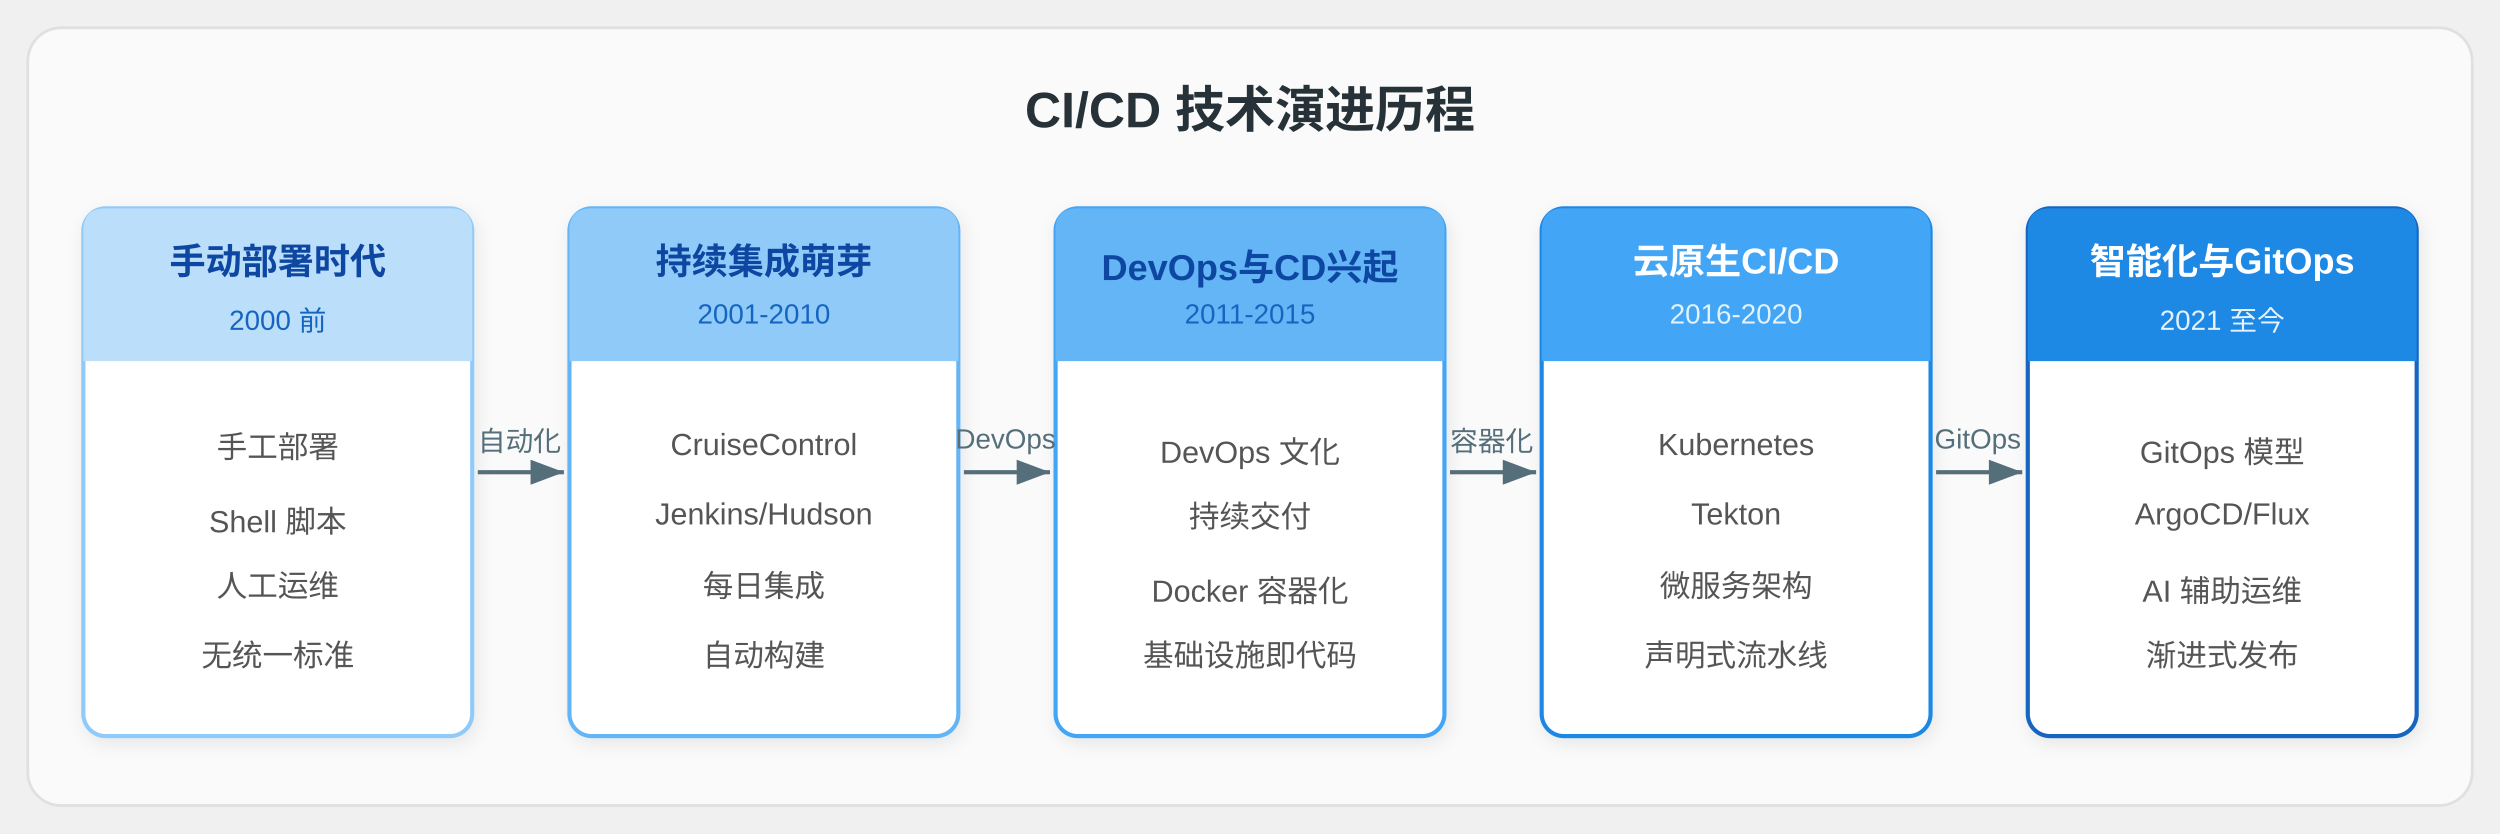
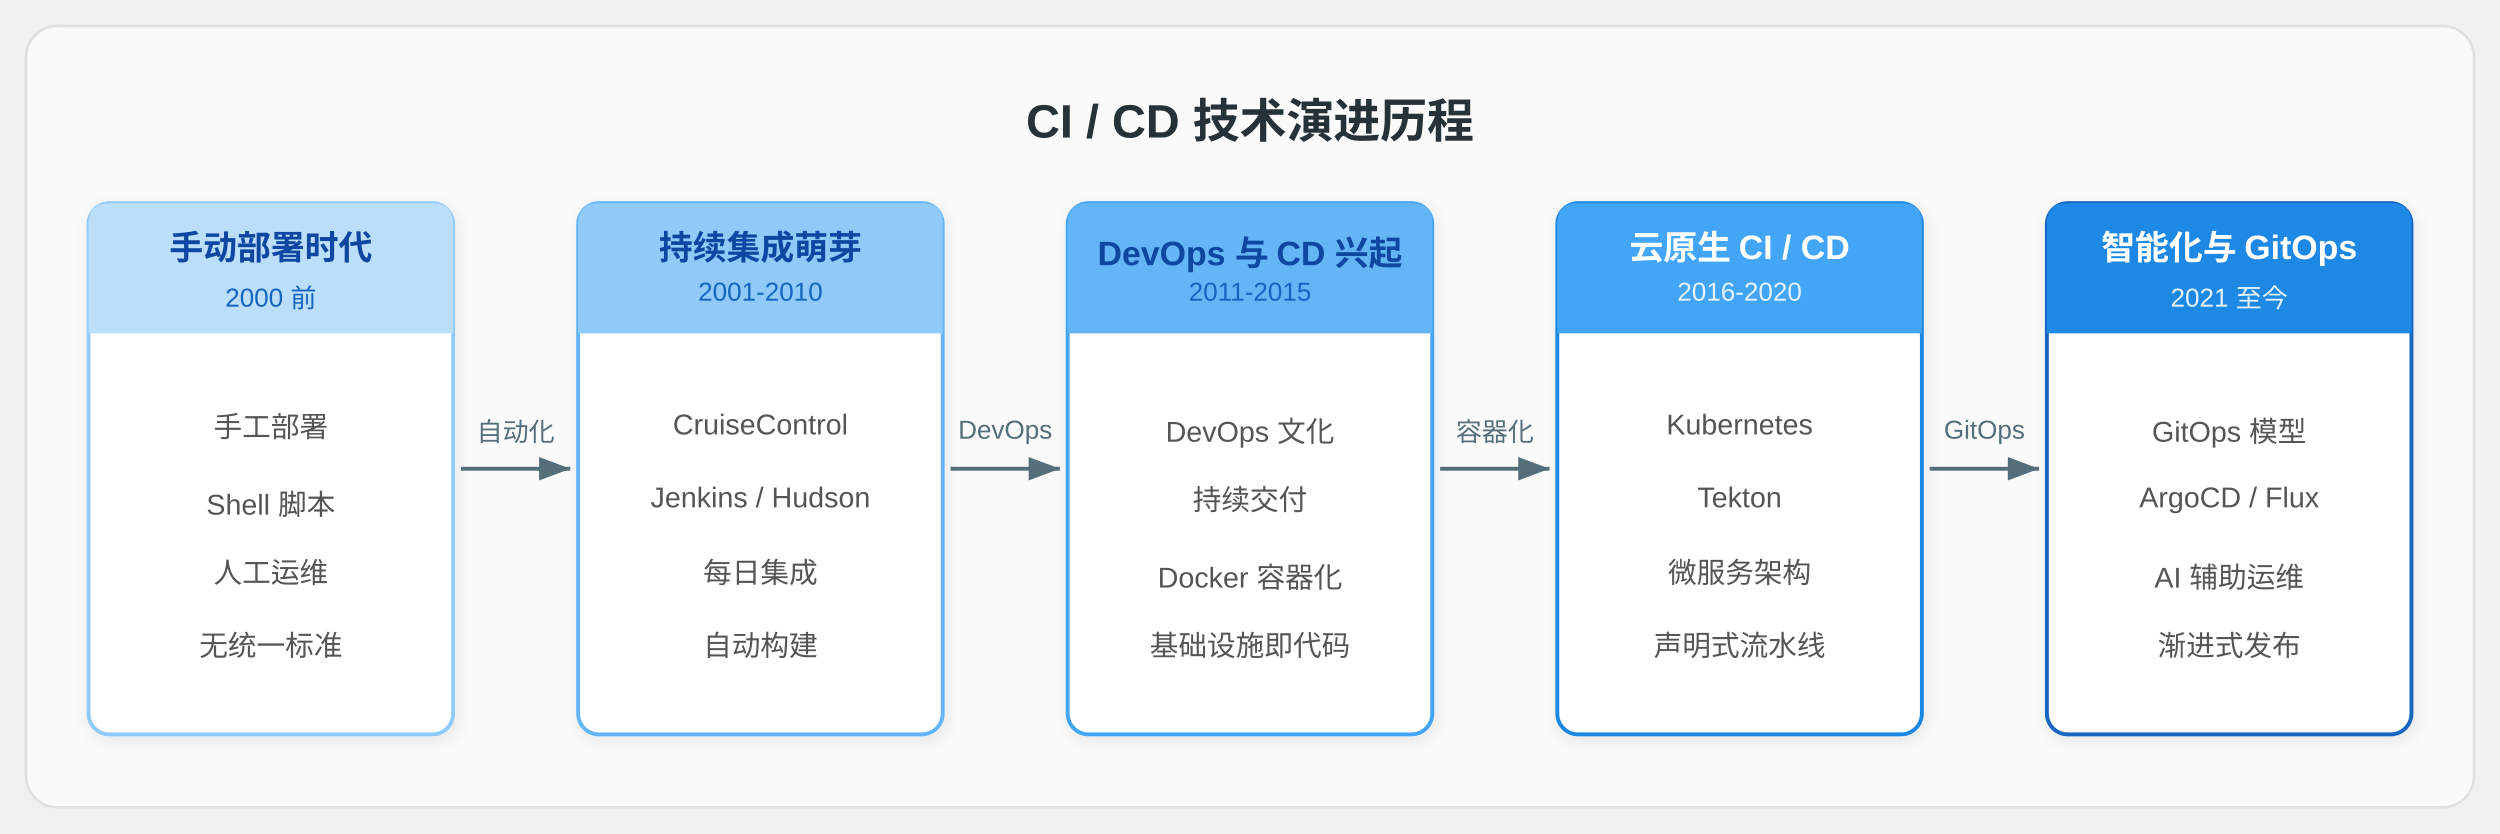
- <svg xmlns="http://www.w3.org/2000/svg" viewBox="0 0 900 300" font-family="'Segoe UI',Arial,sans-serif">
+ <svg xmlns="http://www.w3.org/2000/svg" viewBox="0 0 960 320" font-family="'Segoe UI',Arial,sans-serif">
  <defs>
    <filter id="shadow1">
      <feDropShadow dx="1" dy="2" flood-color="#000" flood-opacity="0.08" stdDeviation="3" />
    </filter>
    <marker id="arrow1" markerWidth="8" markerHeight="6" refX="8" refY="3" orient="auto">
      <path d="M0,0 L8,3 L0,6Z" fill="#546E7A" />
    </marker>
  </defs>
-   <rect x="10" y="10" width="880" height="280" rx="12" fill="#FAFAFA" stroke="#E0E0E0" stroke-width="1" />
-   <text x="450" y="35" text-anchor="middle" dominant-baseline="central" font-size="18" font-weight="bold" fill="#263238">CI/CD 技术演进历程</text>
-   <rect x="30" y="75" width="140" height="190" rx="8" fill="#FFFFFF" stroke="#90CAF9" stroke-width="1.5" filter="url(#shadow1)" />
-   <path d="M38,75 H162 Q170,75 170,83 V130 H30 V83 Q30,75 38,75 Z" fill="#BBDEFB" />
-   <text x="100" y="93" text-anchor="middle" dominant-baseline="central" font-size="13" font-weight="bold" fill="#0D47A1">手动部署时代</text>
-   <text x="100" y="113" text-anchor="middle" dominant-baseline="central" font-size="10" fill="#1565C0">2000 前</text>
-   <text x="100" y="160" text-anchor="middle" dominant-baseline="central" font-size="11" fill="#555555">手工部署</text>
-   <text x="100" y="185" text-anchor="middle" dominant-baseline="central" font-size="11" fill="#555555">Shell 脚本</text>
-   <text x="100" y="210" text-anchor="middle" dominant-baseline="central" font-size="11" fill="#555555">人工运维</text>
-   <text x="100" y="235" text-anchor="middle" dominant-baseline="central" font-size="11" fill="#555555">无统一标准</text>
-   <rect x="205" y="75" width="140" height="190" rx="8" fill="#FFFFFF" stroke="#64B5F6" stroke-width="1.5" filter="url(#shadow1)" />
-   <path d="M213,75 H337 Q345,75 345,83 V130 H205 V83 Q205,75 213,75 Z" fill="#90CAF9" />
-   <text x="275" y="93" text-anchor="middle" dominant-baseline="central" font-size="13" font-weight="bold" fill="#0D47A1">持续集成萌芽</text>
-   <text x="275" y="113" text-anchor="middle" dominant-baseline="central" font-size="10" fill="#1565C0">2001-2010</text>
-   <text x="275" y="160" text-anchor="middle" dominant-baseline="central" font-size="11" fill="#555555">CruiseControl</text>
-   <text x="275" y="185" text-anchor="middle" dominant-baseline="central" font-size="11" fill="#555555">Jenkins/Hudson</text>
-   <text x="275" y="210" text-anchor="middle" dominant-baseline="central" font-size="11" fill="#555555">每日集成</text>
-   <text x="275" y="235" text-anchor="middle" dominant-baseline="central" font-size="11" fill="#555555">自动构建</text>
-   <rect x="380" y="75" width="140" height="190" rx="8" fill="#FFFFFF" stroke="#42A5F5" stroke-width="1.5" filter="url(#shadow1)" />
-   <path d="M388,75 H512 Q520,75 520,83 V130 H380 V83 Q380,75 388,75 Z" fill="#64B5F6" />
-   <text x="450" y="93" text-anchor="middle" dominant-baseline="central" font-size="13" font-weight="bold" fill="#0D47A1">DevOps与CD兴起</text>
-   <text x="450" y="113" text-anchor="middle" dominant-baseline="central" font-size="10" fill="#1565C0">2011-2015</text>
-   <text x="450" y="160" text-anchor="middle" dominant-baseline="central" font-size="11" fill="#555555">DevOps 文化</text>
-   <text x="450" y="185" text-anchor="middle" dominant-baseline="central" font-size="11" fill="#555555">持续交付</text>
-   <text x="450" y="210" text-anchor="middle" dominant-baseline="central" font-size="11" fill="#555555">Docker 容器化</text>
-   <text x="450" y="235" text-anchor="middle" dominant-baseline="central" font-size="11" fill="#555555">基础设施即代码</text>
-   <rect x="555" y="75" width="140" height="190" rx="8" fill="#FFFFFF" stroke="#1E88E5" stroke-width="1.5" filter="url(#shadow1)" />
-   <path d="M563,75 H687 Q695,75 695,83 V130 H555 V83 Q555,75 563,75 Z" fill="#42A5F5" />
-   <text x="625" y="93" text-anchor="middle" dominant-baseline="central" font-size="13" font-weight="bold" fill="#FFFFFF">云原生CI/CD</text>
-   <text x="625" y="113" text-anchor="middle" dominant-baseline="central" font-size="10" fill="#E3F2FD">2016-2020</text>
-   <text x="625" y="160" text-anchor="middle" dominant-baseline="central" font-size="11" fill="#555555">Kubernetes</text>
-   <text x="625" y="185" text-anchor="middle" dominant-baseline="central" font-size="11" fill="#555555">Tekton</text>
-   <text x="625" y="210" text-anchor="middle" dominant-baseline="central" font-size="11" fill="#555555">微服务架构</text>
-   <text x="625" y="235" text-anchor="middle" dominant-baseline="central" font-size="11" fill="#555555">声明式流水线</text>
-   <rect x="730" y="75" width="140" height="190" rx="8" fill="#FFFFFF" stroke="#1565C0" stroke-width="1.5" filter="url(#shadow1)" />
-   <path d="M738,75 H862 Q870,75 870,83 V130 H730 V83 Q730,75 738,75 Z" fill="#1E88E5" />
-   <text x="800" y="93" text-anchor="middle" dominant-baseline="central" font-size="13" font-weight="bold" fill="#FFFFFF">智能化与GitOps</text>
-   <text x="800" y="113" text-anchor="middle" dominant-baseline="central" font-size="10" fill="#E3F2FD">2021 至今</text>
-   <text x="800" y="160" text-anchor="middle" dominant-baseline="central" font-size="11" fill="#555555">GitOps 模型</text>
-   <text x="800" y="185" text-anchor="middle" dominant-baseline="central" font-size="11" fill="#555555">ArgoCD/Flux</text>
-   <text x="800" y="210" text-anchor="middle" dominant-baseline="central" font-size="11" fill="#555555">AI 辅助运维</text>
-   <text x="800" y="235" text-anchor="middle" dominant-baseline="central" font-size="11" fill="#555555">渐进式发布</text>
-   <line x1="172" y1="170" x2="203" y2="170" stroke="#546E7A" stroke-width="1.5" marker-end="url(#arrow1)" />
-   <text x="187" y="158" text-anchor="middle" dominant-baseline="central" font-size="10" fill="#546E7A">自动化</text>
-   <line x1="347" y1="170" x2="378" y2="170" stroke="#546E7A" stroke-width="1.5" marker-end="url(#arrow1)" />
-   <text x="362" y="158" text-anchor="middle" dominant-baseline="central" font-size="10" fill="#546E7A">DevOps</text>
-   <line x1="522" y1="170" x2="553" y2="170" stroke="#546E7A" stroke-width="1.5" marker-end="url(#arrow1)" />
-   <text x="537" y="158" text-anchor="middle" dominant-baseline="central" font-size="10" fill="#546E7A">容器化</text>
-   <line x1="697" y1="170" x2="728" y2="170" stroke="#546E7A" stroke-width="1.5" marker-end="url(#arrow1)" />
-   <text x="712" y="158" text-anchor="middle" dominant-baseline="central" font-size="10" fill="#546E7A">GitOps</text>
+   <rect x="10" y="10" width="940" height="300" rx="12" fill="#FAFAFA" stroke="#E0E0E0" stroke-width="1" />
+   <text x="480" y="42" text-anchor="middle" dominant-baseline="central" font-size="18" font-weight="bold" fill="#263238">CI / CD 技术演进历程</text>
+   <rect x="34" y="78" width="140" height="204" rx="8" fill="#FFFFFF" stroke="#90CAF9" stroke-width="1.5" filter="url(#shadow1)" />
+   <path d="M42,78 H166 Q174,78 174,86 V128 H34 V86 Q34,78 42,78 Z" fill="#BBDEFB" />
+   <text x="104" y="94" text-anchor="middle" dominant-baseline="central" font-size="13" font-weight="bold" fill="#0D47A1">手动部署时代</text>
+   <text x="104" y="112" text-anchor="middle" dominant-baseline="central" font-size="10" fill="#1565C0">2000 前</text>
+   <text x="104" y="163" text-anchor="middle" dominant-baseline="central" font-size="11" fill="#555555">手工部署</text>
+   <text x="104" y="191" text-anchor="middle" dominant-baseline="central" font-size="11" fill="#555555">Shell 脚本</text>
+   <text x="104" y="219" text-anchor="middle" dominant-baseline="central" font-size="11" fill="#555555">人工运维</text>
+   <text x="104" y="247" text-anchor="middle" dominant-baseline="central" font-size="11" fill="#555555">无统一标准</text>
+   <rect x="222" y="78" width="140" height="204" rx="8" fill="#FFFFFF" stroke="#64B5F6" stroke-width="1.5" filter="url(#shadow1)" />
+   <path d="M230,78 H354 Q362,78 362,86 V128 H222 V86 Q222,78 230,78 Z" fill="#90CAF9" />
+   <text x="292" y="94" text-anchor="middle" dominant-baseline="central" font-size="13" font-weight="bold" fill="#0D47A1">持续集成萌芽</text>
+   <text x="292" y="112" text-anchor="middle" dominant-baseline="central" font-size="10" fill="#1565C0">2001-2010</text>
+   <text x="292" y="163" text-anchor="middle" dominant-baseline="central" font-size="11" fill="#555555">CruiseControl</text>
+   <text x="292" y="191" text-anchor="middle" dominant-baseline="central" font-size="11" fill="#555555">Jenkins / Hudson</text>
+   <text x="292" y="219" text-anchor="middle" dominant-baseline="central" font-size="11" fill="#555555">每日集成</text>
+   <text x="292" y="247" text-anchor="middle" dominant-baseline="central" font-size="11" fill="#555555">自动构建</text>
+   <rect x="410" y="78" width="140" height="204" rx="8" fill="#FFFFFF" stroke="#42A5F5" stroke-width="1.5" filter="url(#shadow1)" />
+   <path d="M418,78 H542 Q550,78 550,86 V128 H410 V86 Q410,78 418,78 Z" fill="#64B5F6" />
+   <text x="480" y="94" text-anchor="middle" dominant-baseline="central" font-size="13" font-weight="bold" fill="#0D47A1">DevOps 与 CD 兴起</text>
+   <text x="480" y="112" text-anchor="middle" dominant-baseline="central" font-size="10" fill="#1565C0">2011-2015</text>
+   <text x="480" y="163" text-anchor="middle" dominant-baseline="central" font-size="11" fill="#555555">DevOps 文化</text>
+   <text x="480" y="191" text-anchor="middle" dominant-baseline="central" font-size="11" fill="#555555">持续交付</text>
+   <text x="480" y="219" text-anchor="middle" dominant-baseline="central" font-size="11" fill="#555555">Docker 容器化</text>
+   <text x="480" y="247" text-anchor="middle" dominant-baseline="central" font-size="11" fill="#555555">基础设施即代码</text>
+   <rect x="598" y="78" width="140" height="204" rx="8" fill="#FFFFFF" stroke="#1E88E5" stroke-width="1.5" filter="url(#shadow1)" />
+   <path d="M606,78 H730 Q738,78 738,86 V128 H598 V86 Q598,78 606,78 Z" fill="#42A5F5" />
+   <text x="668" y="94" text-anchor="middle" dominant-baseline="central" font-size="13" font-weight="bold" fill="#FFFFFF">云原生 CI / CD</text>
+   <text x="668" y="112" text-anchor="middle" dominant-baseline="central" font-size="10" fill="#E3F2FD">2016-2020</text>
+   <text x="668" y="163" text-anchor="middle" dominant-baseline="central" font-size="11" fill="#555555">Kubernetes</text>
+   <text x="668" y="191" text-anchor="middle" dominant-baseline="central" font-size="11" fill="#555555">Tekton</text>
+   <text x="668" y="219" text-anchor="middle" dominant-baseline="central" font-size="11" fill="#555555">微服务架构</text>
+   <text x="668" y="247" text-anchor="middle" dominant-baseline="central" font-size="11" fill="#555555">声明式流水线</text>
+   <rect x="786" y="78" width="140" height="204" rx="8" fill="#FFFFFF" stroke="#1565C0" stroke-width="1.5" filter="url(#shadow1)" />
+   <path d="M794,78 H918 Q926,78 926,86 V128 H786 V86 Q786,78 794,78 Z" fill="#1E88E5" />
+   <text x="856" y="94" text-anchor="middle" dominant-baseline="central" font-size="13" font-weight="bold" fill="#FFFFFF">智能化与 GitOps</text>
+   <text x="856" y="112" text-anchor="middle" dominant-baseline="central" font-size="10" fill="#E3F2FD">2021 至今</text>
+   <text x="856" y="163" text-anchor="middle" dominant-baseline="central" font-size="11" fill="#555555">GitOps 模型</text>
+   <text x="856" y="191" text-anchor="middle" dominant-baseline="central" font-size="11" fill="#555555">ArgoCD / Flux</text>
+   <text x="856" y="219" text-anchor="middle" dominant-baseline="central" font-size="11" fill="#555555">AI 辅助运维</text>
+   <text x="856" y="247" text-anchor="middle" dominant-baseline="central" font-size="11" fill="#555555">渐进式发布</text>
+   <line x1="177" y1="180" x2="219" y2="180" stroke="#546E7A" stroke-width="1.5" marker-end="url(#arrow1)" />
+   <text x="198" y="165" text-anchor="middle" dominant-baseline="central" font-size="10" fill="#546E7A">自动化</text>
+   <line x1="365" y1="180" x2="407" y2="180" stroke="#546E7A" stroke-width="1.5" marker-end="url(#arrow1)" />
+   <text x="386" y="165" text-anchor="middle" dominant-baseline="central" font-size="10" fill="#546E7A">DevOps</text>
+   <line x1="553" y1="180" x2="595" y2="180" stroke="#546E7A" stroke-width="1.5" marker-end="url(#arrow1)" />
+   <text x="574" y="165" text-anchor="middle" dominant-baseline="central" font-size="10" fill="#546E7A">容器化</text>
+   <line x1="741" y1="180" x2="783" y2="180" stroke="#546E7A" stroke-width="1.5" marker-end="url(#arrow1)" />
+   <text x="762" y="165" text-anchor="middle" dominant-baseline="central" font-size="10" fill="#546E7A">GitOps</text>
</svg>
